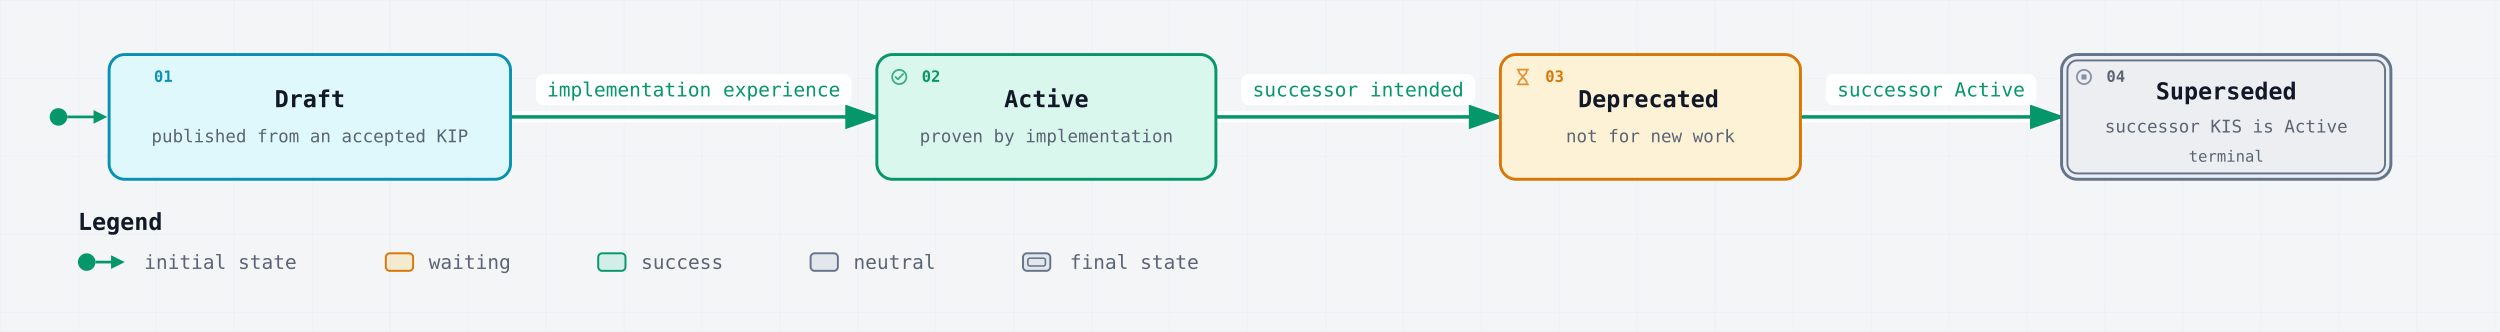
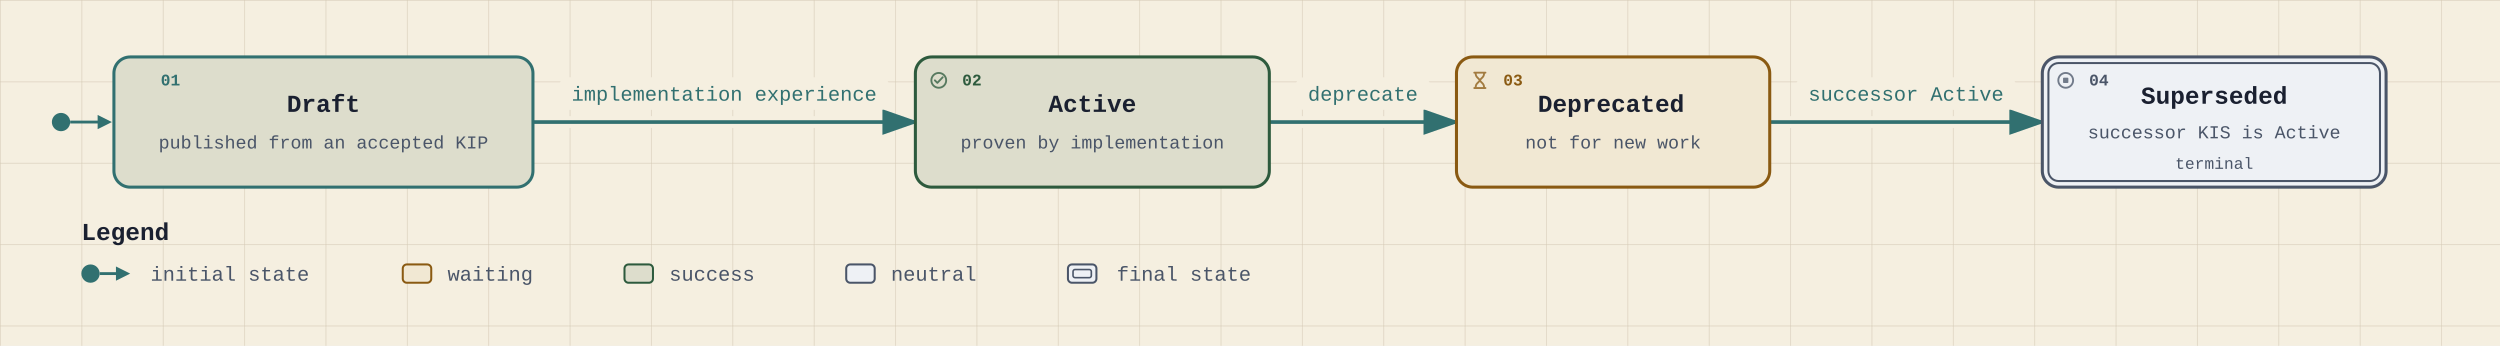
- <svg xmlns="http://www.w3.org/2000/svg" viewBox="0 0 1283 170" data-reader-fit="intrinsic-height" data-lifecycle-layout="main-path-v3" role="img" lang="en" aria-labelledby="archify-diagram-title archify-diagram-description" data-preset="classic" data-quality-profile="showcase" data-motion-choreography="walk" width="1283" height="170" data-theme="light" fill="#000000" stop-color="#000000" font-family="ui-monospace, SFMono-Regular, Menlo, Consolas, &quot;DejaVu Sans Mono&quot;, &quot;Liberation Mono&quot;, monospace">
-   <rect x="0" y="0" width="1283" height="170" fill="#f4f5f7" stop-color="#000000" />
+ <svg xmlns="http://www.w3.org/2000/svg" viewBox="0 0 1229 170" data-reader-fit="intrinsic-height" data-lifecycle-layout="main-path-v3" role="img" lang="en" aria-labelledby="archify-diagram-title archify-diagram-description" data-preset="classic" data-quality-profile="showcase" data-motion-choreography="walk" width="1229" height="170" data-theme="light" fill="#000000" stop-color="#000000" font-family="ui-monospace, SFMono-Regular, Menlo, Consolas, &quot;Liberation Mono&quot;, monospace">
+   <rect x="0" y="0" width="1229" height="170" fill="#f5efe0" stop-color="#000000" />
  <defs stop-color="#000000">
    <marker id="arrowhead" markerWidth="10" markerHeight="7" refX="9" refY="3.5" orient="auto" stop-color="#000000">
-       <polygon points="0 0, 10 3.5, 0 7" fill="#64748b" stop-color="#000000" />
+       <polygon points="0 0, 10 3.5, 0 7" fill="#4a5568" stop-color="#000000" />
    </marker>
    <marker id="arrowhead-emphasis" markerWidth="10" markerHeight="7" refX="9" refY="3.5" orient="auto" stop-color="#000000">
-       <polygon points="0 0, 10 3.5, 0 7" fill="#059669" stop-color="#000000" />
+       <polygon points="0 0, 10 3.5, 0 7" fill="#317070" stop-color="#000000" />
    </marker>
    <marker id="arrowhead-security" markerWidth="10" markerHeight="7" refX="9" refY="3.5" orient="auto" stop-color="#000000">
-       <polygon points="0 0, 10 3.5, 0 7" fill="#e11d48" stop-color="#000000" />
+       <polygon points="0 0, 10 3.5, 0 7" fill="#9b2c1c" stop-color="#000000" />
    </marker>
    <marker id="arrowhead-dashed" markerWidth="10" markerHeight="7" refX="9" refY="3.5" orient="auto" stop-color="#000000">
-       <polygon points="0 0, 10 3.5, 0 7" fill="#7c3aed" stop-color="#000000" />
+       <polygon points="0 0, 10 3.5, 0 7" fill="#1b3a5c" stop-color="#000000" />
    </marker>
    <pattern id="grid" width="40" height="40" patternUnits="userSpaceOnUse" stop-color="#000000">
-       <path d="M 40 0 L 0 0 0 40" stroke-width="0.5px" fill="none" stroke="#e9edf2" stop-color="#000000" />
+       <path d="M 40 0 L 0 0 0 40" stroke-width="0.5px" fill="none" stroke="#d4c9b4" stop-color="#000000" />
    </pattern>
  </defs>
  <rect width="100%" height="100%" fill="url(#grid)" stop-color="#000000" />
  <g data-graph-role="automatic-crossover" stop-color="#000000">
-     <path data-graph-role="automatic-crossover-underlay" d="M 262 60 L 450 60" fill="none" stroke="#ffffff" stroke-width="5.8px" stroke-linecap="round" stroke-linejoin="round" pointer-events="none" stop-color="#000000" />
-     <path data-edge-from="draft" data-edge-to="active" data-edge-label="implementation experience" data-edge-key="0" data-edge-id="draft-active" data-composition-points="262,60;450,60" data-composition-crossover="halo" data-composition-independent="true" d="M 262 60 L 450 60" data-animate="edge" stroke-width="1.8px" marker-end="url(#arrowhead-emphasis)" fill="none" stroke="#059669" stop-color="#000000" />
+     <path data-graph-role="automatic-crossover-underlay" d="M 262 60 L 450 60" fill="none" stroke="#f5efe0" stroke-width="5.8px" stroke-linecap="round" stroke-linejoin="round" pointer-events="none" stop-color="#000000" />
+     <path data-edge-from="draft" data-edge-to="active" data-edge-label="implementation experience" data-edge-key="0" data-edge-id="draft-active" data-composition-points="262,60;450,60" data-composition-crossover="halo" data-composition-independent="true" d="M 262 60 L 450 60" data-animate="edge" stroke-width="1.8px" marker-end="url(#arrowhead-emphasis)" fill="none" stroke="#317070" stop-color="#000000" />
  </g>
  <g data-graph-role="automatic-crossover" stop-color="#000000">
-     <path data-graph-role="automatic-crossover-underlay" d="M 624 60 L 770 60" fill="none" stroke="#ffffff" stroke-width="5.8px" stroke-linecap="round" stroke-linejoin="round" pointer-events="none" stop-color="#000000" />
-     <path data-edge-from="active" data-edge-to="deprecated" data-edge-label="successor intended" data-edge-key="1" data-edge-id="active-deprecated" data-composition-points="624,60;770,60" data-composition-crossover="halo" data-composition-independent="true" d="M 624 60 L 770 60" data-animate="edge" stroke-width="1.8px" marker-end="url(#arrowhead-emphasis)" fill="none" stroke="#059669" stop-color="#000000" />
+     <path data-graph-role="automatic-crossover-underlay" d="M 624 60 L 716 60" fill="none" stroke="#f5efe0" stroke-width="5.8px" stroke-linecap="round" stroke-linejoin="round" pointer-events="none" stop-color="#000000" />
+     <path data-edge-from="active" data-edge-to="deprecated" data-edge-label="deprecate" data-edge-key="1" data-edge-id="active-deprecated" data-composition-points="624,60;716,60" data-composition-crossover="halo" data-composition-independent="true" d="M 624 60 L 716 60" data-animate="edge" stroke-width="1.8px" marker-end="url(#arrowhead-emphasis)" fill="none" stroke="#317070" stop-color="#000000" />
  </g>
  <g data-graph-role="automatic-crossover" stop-color="#000000">
-     <path data-graph-role="automatic-crossover-underlay" d="M 924 60 L 1058 60" fill="none" stroke="#ffffff" stroke-width="5.8px" stroke-linecap="round" stroke-linejoin="round" pointer-events="none" stop-color="#000000" />
-     <path data-edge-from="deprecated" data-edge-to="superseded" data-edge-label="successor Active" data-edge-key="2" data-edge-id="deprecated-superseded" data-composition-points="924,60;1058,60" data-composition-crossover="halo" data-composition-independent="true" d="M 924 60 L 1058 60" data-animate="edge" stroke-width="1.8px" marker-end="url(#arrowhead-emphasis)" fill="none" stroke="#059669" stop-color="#000000" />
+     <path data-graph-role="automatic-crossover-underlay" d="M 870 60 L 1004 60" fill="none" stroke="#f5efe0" stroke-width="5.8px" stroke-linecap="round" stroke-linejoin="round" pointer-events="none" stop-color="#000000" />
+     <path data-edge-from="deprecated" data-edge-to="superseded" data-edge-label="successor Active" data-edge-key="2" data-edge-id="deprecated-superseded" data-composition-points="870,60;1004,60" data-composition-crossover="halo" data-composition-independent="true" d="M 870 60 L 1004 60" data-animate="edge" stroke-width="1.8px" marker-end="url(#arrowhead-emphasis)" fill="none" stroke="#317070" stop-color="#000000" />
  </g>
  <g id="node-draft" data-node-id="draft" data-node-label="Draft" tabindex="0" role="button" aria-label="Focus Draft, published from an accepted KIP, Lifecycle state" aria-pressed="false" data-node-kind="start" data-node-sublabel="published from an accepted KIP" data-node-context="Lifecycle state" stop-color="#000000">
-     <rect x="56" y="28" width="206" height="64" rx="8" fill="#ffffff" stop-color="#000000" />
-     <rect x="56" y="28" width="206" height="64" rx="8" data-animate="node" stroke-width="1.5px" fill="#22d0eb" fill-opacity="0.149" stroke="#0891b2" stop-color="#000000" />
+     <rect x="56" y="28" width="206" height="64" rx="8" fill="#f5efe0" stop-color="#000000" />
+     <rect x="56" y="28" width="206" height="64" rx="8" data-animate="node" stroke-width="1.5px" fill="#ddddcc" stroke="#317070" stop-color="#000000" />
    <g aria-hidden="true" data-lifecycle-initial-marker="" stop-color="#000000">
-       <circle cx="30" cy="60" r="4.5" fill="#059669" stop-color="#000000" />
-       <path d="M 34.5 60 L 49 60" stroke-width="1.4px" fill="none" stroke="#059669" stop-color="#000000" />
-       <path d="M 48 56.5 L 55 60 L 48 63.5 Z" fill="#059669" stop-color="#000000" />
+       <circle cx="30" cy="60" r="4.5" fill="#317070" stop-color="#000000" />
+       <path d="M 34.5 60 L 49 60" stroke-width="1.4px" fill="none" stroke="#317070" stop-color="#000000" />
+       <path d="M 48 56.5 L 55 60 L 48 63.5 Z" fill="#317070" stop-color="#000000" />
    </g>
-     <text x="79" y="42" font-size="8px" font-weight="700" fill="#0891b2" stop-color="#000000">01</text>
-     <text data-node-label="" x="159" y="55" font-size="12px" font-weight="600" text-anchor="middle" fill="#111827" stop-color="#000000">Draft</text>
-     <text x="159" y="73" font-size="9px" text-anchor="middle" fill="#5b6474" stop-color="#000000">published from an accepted KIP</text>
+     <text x="79" y="42" font-size="8px" font-weight="700" fill="#317070" stop-color="#000000">01</text>
+     <text data-node-label="" x="159" y="55" font-size="12px" font-weight="600" text-anchor="middle" fill="#1a2030" stop-color="#000000">Draft</text>
+     <text x="159" y="73" font-size="9px" text-anchor="middle" fill="#4a5568" stop-color="#000000">published from an accepted KIP</text>
  </g>
  <g id="node-active" data-node-id="active" data-node-label="Active" tabindex="0" role="button" aria-label="Focus Active, proven by implementation, Lifecycle state" aria-pressed="false" data-node-kind="success" data-node-sublabel="proven by implementation" data-node-context="Lifecycle state" stop-color="#000000">
-     <rect x="450" y="28" width="174" height="64" rx="8" fill="#ffffff" stop-color="#000000" />
-     <rect x="450" y="28" width="174" height="64" rx="8" data-animate="node" stroke-width="1.5px" fill="#32d39b" fill-opacity="0.18" stroke="#059669" stop-color="#000000" />
-     <g aria-hidden="true" data-semantic-sigil="success" transform="translate(456 34) scale(0.6875)" fill="none" stroke="#059669" stroke-width="1.35px" stroke-linecap="round" stroke-linejoin="round" opacity="0.76" stop-color="#000000">
+     <rect x="450" y="28" width="174" height="64" rx="8" fill="#f5efe0" stop-color="#000000" />
+     <rect x="450" y="28" width="174" height="64" rx="8" data-animate="node" stroke-width="1.5px" fill="#ddddcc" stroke="#2d5a3d" stop-color="#000000" />
+     <g aria-hidden="true" data-semantic-sigil="success" transform="translate(456 34) scale(0.6875)" fill="none" stroke="#2d5a3d" stroke-width="1.35px" stroke-linecap="round" stroke-linejoin="round" opacity="0.76" stop-color="#000000">
      <circle cx="8" cy="8" r="5.3" stop-color="#000000" />
      <path d="m5.2 8 1.8 1.8 3.8-4" stop-color="#000000" />
    </g>
-     <text x="473" y="42" font-size="8px" font-weight="700" fill="#059669" stop-color="#000000">02</text>
-     <text data-node-label="" x="537" y="55" font-size="12px" font-weight="600" text-anchor="middle" fill="#111827" stop-color="#000000">Active</text>
-     <text x="537" y="73" font-size="9px" text-anchor="middle" fill="#5b6474" stop-color="#000000">proven by implementation</text>
+     <text x="473" y="42" font-size="8px" font-weight="700" fill="#2d5a3d" stop-color="#000000">02</text>
+     <text data-node-label="" x="537" y="55" font-size="12px" font-weight="600" text-anchor="middle" fill="#1a2030" stop-color="#000000">Active</text>
+     <text x="537" y="73" font-size="9px" text-anchor="middle" fill="#4a5568" stop-color="#000000">proven by implementation</text>
  </g>
  <g id="node-deprecated" data-node-id="deprecated" data-node-label="Deprecated" tabindex="0" role="button" aria-label="Focus Deprecated, not for new work, Lifecycle state" aria-pressed="false" data-node-kind="waiting" data-node-sublabel="not for new work" data-node-context="Lifecycle state" stop-color="#000000">
-     <rect x="770" y="28" width="154" height="64" rx="8" fill="#ffffff" stop-color="#000000" />
-     <rect x="770" y="28" width="154" height="64" rx="8" data-animate="node" stroke-width="1.5px" fill="#f9bc21" fill-opacity="0.18" stroke="#d97706" stop-color="#000000" />
-     <g aria-hidden="true" data-semantic-sigil="waiting" transform="translate(776 34) scale(0.6875)" fill="none" stroke="#d97706" stroke-width="1.35px" stroke-linecap="round" stroke-linejoin="round" opacity="0.76" stop-color="#000000">
+     <rect x="716" y="28" width="154" height="64" rx="8" fill="#f5efe0" stop-color="#000000" />
+     <rect x="716" y="28" width="154" height="64" rx="8" data-animate="node" stroke-width="1.5px" fill="#f1e8d3" stroke="#8a5a12" stop-color="#000000" />
+     <g aria-hidden="true" data-semantic-sigil="waiting" transform="translate(722 34) scale(0.6875)" fill="none" stroke="#8a5a12" stroke-width="1.35px" stroke-linecap="round" stroke-linejoin="round" opacity="0.76" stop-color="#000000">
      <path d="M4 2.5h8M4 13.5h8M5 3c0 2.8 2 3.2 3 5-1 1.8-3 2.2-3 5M11 3c0 2.8-2 3.2-3 5 1 1.8 3 2.2 3 5" stop-color="#000000" />
    </g>
-     <text x="793" y="42" font-size="8px" font-weight="700" fill="#d97706" stop-color="#000000">03</text>
-     <text data-node-label="" x="846" y="55" font-size="12px" font-weight="600" text-anchor="middle" fill="#111827" stop-color="#000000">Deprecated</text>
-     <text x="847" y="73" font-size="9px" text-anchor="middle" fill="#5b6474" stop-color="#000000">not for new work</text>
+     <text x="739" y="42" font-size="8px" font-weight="700" fill="#8a5a12" stop-color="#000000">03</text>
+     <text data-node-label="" x="792" y="55" font-size="12px" font-weight="600" text-anchor="middle" fill="#1a2030" stop-color="#000000">Deprecated</text>
+     <text x="793" y="73" font-size="9px" text-anchor="middle" fill="#4a5568" stop-color="#000000">not for new work</text>
  </g>
  <g id="node-superseded" data-node-id="superseded" data-node-label="Superseded" tabindex="0" role="button" aria-label="Focus Superseded, successor KIS is Active, Lifecycle state" aria-pressed="false" data-node-kind="neutral" data-node-sublabel="successor KIS is Active" data-node-tag="terminal" data-node-context="Lifecycle state" stop-color="#000000">
-     <rect x="1058" y="28" width="169" height="64" rx="8" fill="#ffffff" stop-color="#000000" />
-     <rect x="1058" y="28" width="169" height="64" rx="8" data-animate="node" stroke-width="1.5px" fill="#96a1b7" fill-opacity="0.18" stroke="#64748b" stop-color="#000000" />
-     <rect x="1061" y="31" width="163" height="58" rx="5" stroke-width="1" fill="none" stroke="#64748b" stop-color="#000000" />
-     <g aria-hidden="true" data-semantic-sigil="stop" transform="translate(1064 34) scale(0.6875)" fill="none" stroke="#64748b" stroke-width="1.35px" stroke-linecap="round" stroke-linejoin="round" opacity="0.76" stop-color="#000000">
+     <rect x="1004" y="28" width="169" height="64" rx="8" fill="#f5efe0" stop-color="#000000" />
+     <rect x="1004" y="28" width="169" height="64" rx="8" data-animate="node" stroke-width="1.5px" fill="#eef1f5" stroke="#4a5568" stop-color="#000000" />
+     <rect x="1007" y="31" width="163" height="58" rx="5" stroke-width="1" fill="none" stroke="#4a5568" stop-color="#000000" />
+     <g aria-hidden="true" data-semantic-sigil="stop" transform="translate(1010 34) scale(0.6875)" fill="none" stroke="#4a5568" stroke-width="1.35px" stroke-linecap="round" stroke-linejoin="round" opacity="0.76" stop-color="#000000">
      <circle cx="8" cy="8" r="5.3" stop-color="#000000" />
-       <rect x="6.1" y="6.1" width="3.8" height="3.8" rx=".5" fill="#64748b" stroke="none" stop-color="#000000" />
+       <rect x="6.1" y="6.1" width="3.8" height="3.8" rx=".5" fill="#4a5568" stroke="none" stop-color="#000000" />
    </g>
-     <text x="1081" y="42" font-size="8px" font-weight="700" fill="#5b6474" stop-color="#000000">04</text>
-     <text data-node-label="" x="1142.5" y="51" font-size="12px" font-weight="600" text-anchor="middle" fill="#111827" stop-color="#000000">Superseded</text>
-     <text x="1142.5" y="68" font-size="9px" text-anchor="middle" fill="#5b6474" stop-color="#000000">successor KIS is Active</text>
-     <text x="1142.5" y="83" font-size="8px" text-anchor="middle" fill="#5b6474" stop-color="#000000">terminal</text>
+     <text x="1027" y="42" font-size="8px" font-weight="700" fill="#4a5568" stop-color="#000000">04</text>
+     <text data-node-label="" x="1088.5" y="51" font-size="12px" font-weight="600" text-anchor="middle" fill="#1a2030" stop-color="#000000">Superseded</text>
+     <text x="1088.5" y="68" font-size="9px" text-anchor="middle" fill="#4a5568" stop-color="#000000">successor KIS is Active</text>
+     <text x="1088.5" y="83" font-size="8px" text-anchor="middle" fill="#4a5568" stop-color="#000000">terminal</text>
  </g>
  <g data-edge-from="draft" data-edge-to="active" data-edge-label="implementation experience" data-edge-key="0" data-edge-id="draft-active" stop-color="#000000">
-     <rect x="275" y="38" width="162" height="16" rx="4" fill="#ffffff" stop-color="#000000" />
-     <text x="356" y="49.5" font-size="10px" text-anchor="middle" fill="#059669" stop-color="#000000">implementation experience</text>
+     <rect x="275" y="38" width="162" height="16" rx="4" fill="#f5efe0" stop-color="#000000" />
+     <text x="356" y="49.5" font-size="10px" text-anchor="middle" fill="#317070" stop-color="#000000">implementation experience</text>
  </g>
-   <g data-edge-from="active" data-edge-to="deprecated" data-edge-label="successor intended" data-edge-key="1" data-edge-id="active-deprecated" stop-color="#000000">
-     <rect x="637" y="38" width="120" height="16" rx="4" fill="#ffffff" stop-color="#000000" />
-     <text x="697" y="49.5" font-size="10px" text-anchor="middle" fill="#059669" stop-color="#000000">successor intended</text>
+   <g data-edge-from="active" data-edge-to="deprecated" data-edge-label="deprecate" data-edge-key="1" data-edge-id="active-deprecated" stop-color="#000000">
+     <rect x="637" y="38" width="66" height="16" rx="4" fill="#f5efe0" stop-color="#000000" />
+     <text x="670" y="49.5" font-size="10px" text-anchor="middle" fill="#317070" stop-color="#000000">deprecate</text>
  </g>
  <g data-edge-from="deprecated" data-edge-to="superseded" data-edge-label="successor Active" data-edge-key="2" data-edge-id="deprecated-superseded" stop-color="#000000">
-     <rect x="937" y="38" width="108" height="16" rx="4" fill="#ffffff" stop-color="#000000" />
-     <text x="991" y="49.5" font-size="10px" text-anchor="middle" fill="#059669" stop-color="#000000">successor Active</text>
+     <rect x="883" y="38" width="108" height="16" rx="4" fill="#f5efe0" stop-color="#000000" />
+     <text x="937" y="49.5" font-size="10px" text-anchor="middle" fill="#317070" stop-color="#000000">successor Active</text>
  </g>
  <g data-legend="" stop-color="#000000">
-     <text x="40" y="118" font-size="12px" font-weight="650" fill="#111827" stop-color="#000000">Legend</text>
+     <text x="40" y="118" font-size="12px" font-weight="650" fill="#1a2030" stop-color="#000000">Legend</text>
    <g data-legend-semantic-kind="start" data-legend-x="40" data-legend-baseline="138" data-legend-width="136" stop-color="#000000">
-       <circle cx="44.5" cy="134.5" r="4.5" fill="#059669" stop-color="#000000" />
-       <path d="M 49 134.5 L 58 134.5" stroke-width="1.4px" fill="none" stroke="#059669" stop-color="#000000" />
-       <path d="M 57 131 L 64 134.5 L 57 138 Z" fill="#059669" stop-color="#000000" />
-       <text x="74" y="138" font-size="10px" font-weight="500" fill="#5b6474" stop-color="#000000">initial state</text>
+       <circle cx="44.5" cy="134.5" r="4.5" fill="#317070" stop-color="#000000" />
+       <path d="M 49 134.5 L 58 134.5" stroke-width="1.4px" fill="none" stroke="#317070" stop-color="#000000" />
+       <path d="M 57 131 L 64 134.5 L 57 138 Z" fill="#317070" stop-color="#000000" />
+       <text x="74" y="138" font-size="10px" font-weight="500" fill="#4a5568" stop-color="#000000">initial state</text>
    </g>
    <g data-legend-semantic-kind="waiting" data-legend-x="198" data-legend-baseline="138" data-legend-width="87" stop-color="#000000">
-       <rect x="198" y="130" width="14" height="9" rx="2" stroke-width="1" fill="#f9bc21" fill-opacity="0.18" stroke="#d97706" stop-color="#000000" />
-       <text x="220" y="138" font-size="10px" font-weight="500" fill="#5b6474" stop-color="#000000">waiting</text>
+       <rect x="198" y="130" width="14" height="9" rx="2" stroke-width="1" fill="#f1e8d3" stroke="#8a5a12" stop-color="#000000" />
+       <text x="220" y="138" font-size="10px" font-weight="500" fill="#4a5568" stop-color="#000000">waiting</text>
    </g>
    <g data-legend-semantic-kind="success" data-legend-x="307" data-legend-baseline="138" data-legend-width="87" stop-color="#000000">
-       <rect x="307" y="130" width="14" height="9" rx="2" stroke-width="1" fill="#32d39b" fill-opacity="0.18" stroke="#059669" stop-color="#000000" />
-       <text x="329" y="138" font-size="10px" font-weight="500" fill="#5b6474" stop-color="#000000">success</text>
+       <rect x="307" y="130" width="14" height="9" rx="2" stroke-width="1" fill="#ddddcc" stroke="#2d5a3d" stop-color="#000000" />
+       <text x="329" y="138" font-size="10px" font-weight="500" fill="#4a5568" stop-color="#000000">success</text>
    </g>
    <g data-legend-semantic-kind="neutral" data-legend-x="416" data-legend-baseline="138" data-legend-width="87" stop-color="#000000">
-       <rect x="416" y="130" width="14" height="9" rx="2" stroke-width="1" fill="#96a1b7" fill-opacity="0.18" stroke="#64748b" stop-color="#000000" />
-       <text x="438" y="138" font-size="10px" font-weight="500" fill="#5b6474" stop-color="#000000">neutral</text>
+       <rect x="416" y="130" width="14" height="9" rx="2" stroke-width="1" fill="#eef1f5" stroke="#4a5568" stop-color="#000000" />
+       <text x="438" y="138" font-size="10px" font-weight="500" fill="#4a5568" stop-color="#000000">neutral</text>
    </g>
    <g data-legend-semantic-kind="final" data-legend-x="525" data-legend-baseline="138" data-legend-width="93" stop-color="#000000">
-       <rect x="525" y="130" width="14" height="9" rx="2" stroke-width="1" fill="#96a1b7" fill-opacity="0.18" stroke="#64748b" stop-color="#000000" />
-       <rect x="527.5" y="132.5" width="9" height="4" rx="1" stroke-width="0.8px" fill="none" stroke="#64748b" stop-color="#000000" />
-       <text x="549" y="138" font-size="10px" font-weight="500" fill="#5b6474" stop-color="#000000">final state</text>
+       <rect x="525" y="130" width="14" height="9" rx="2" stroke-width="1" fill="#eef1f5" stroke="#4a5568" stop-color="#000000" />
+       <rect x="527.5" y="132.5" width="9" height="4" rx="1" stroke-width="0.8px" fill="none" stroke="#4a5568" stop-color="#000000" />
+       <text x="549" y="138" font-size="10px" font-weight="500" fill="#4a5568" stop-color="#000000">final state</text>
    </g>
  </g>
</svg>
